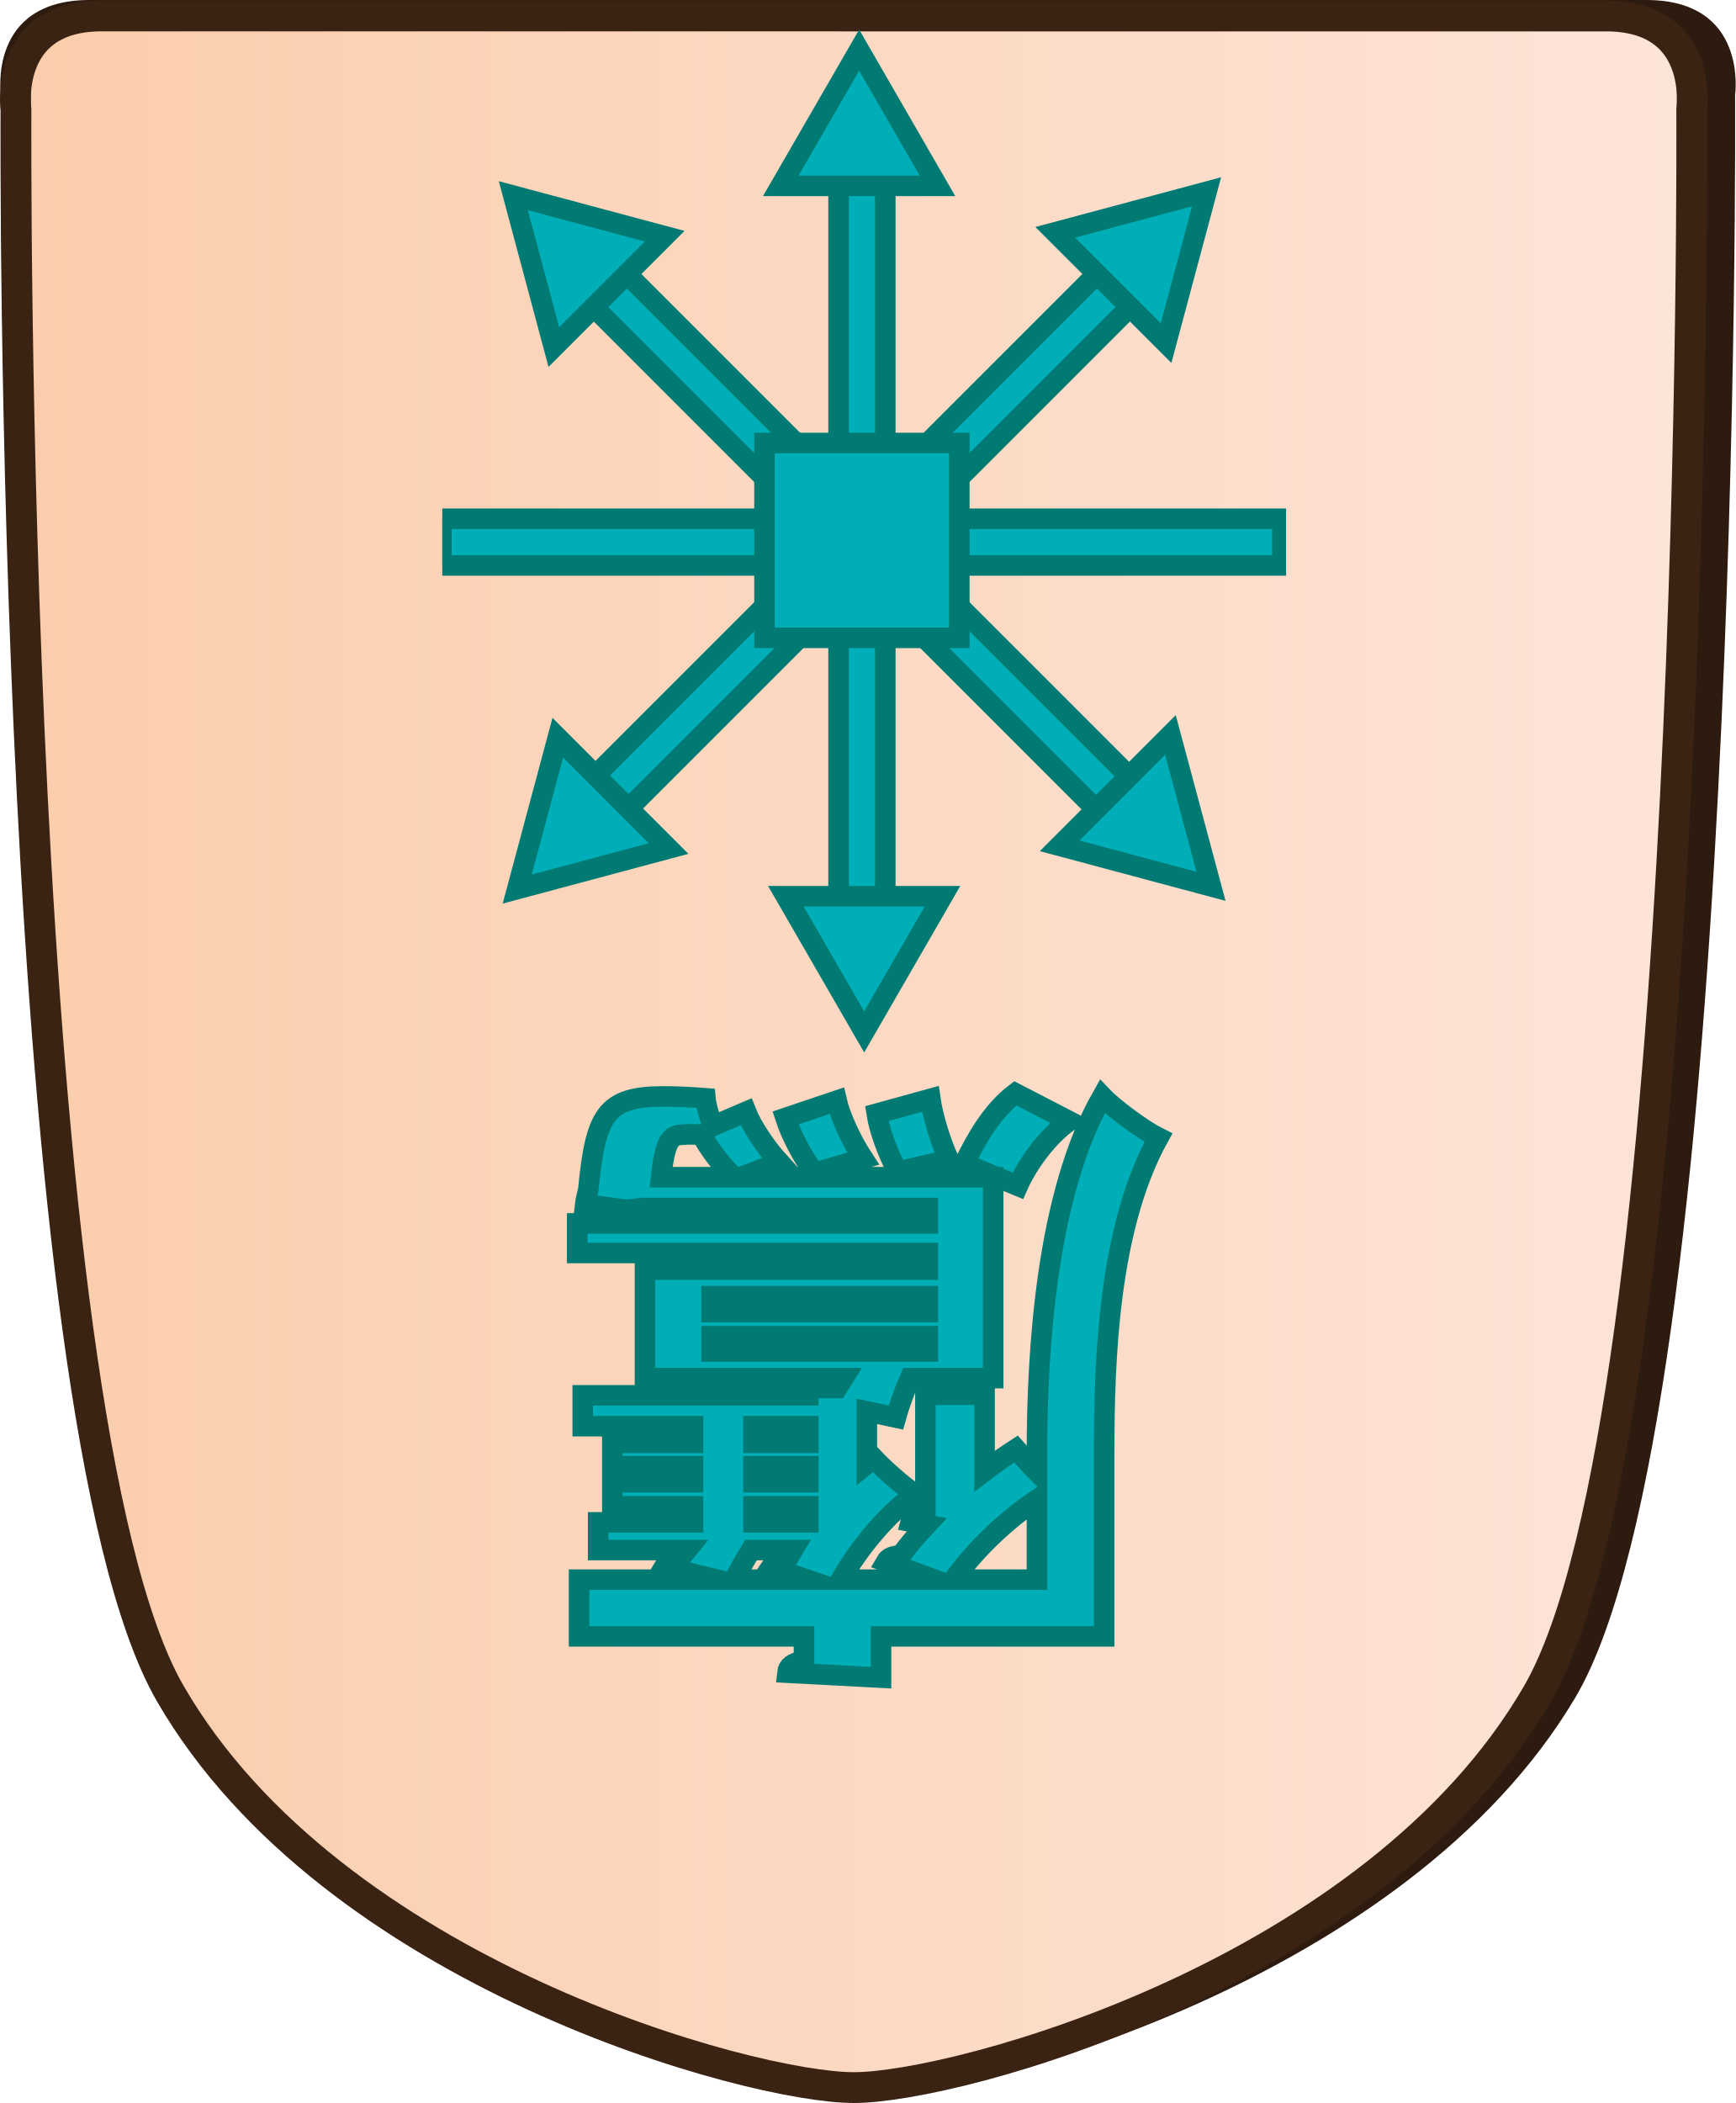
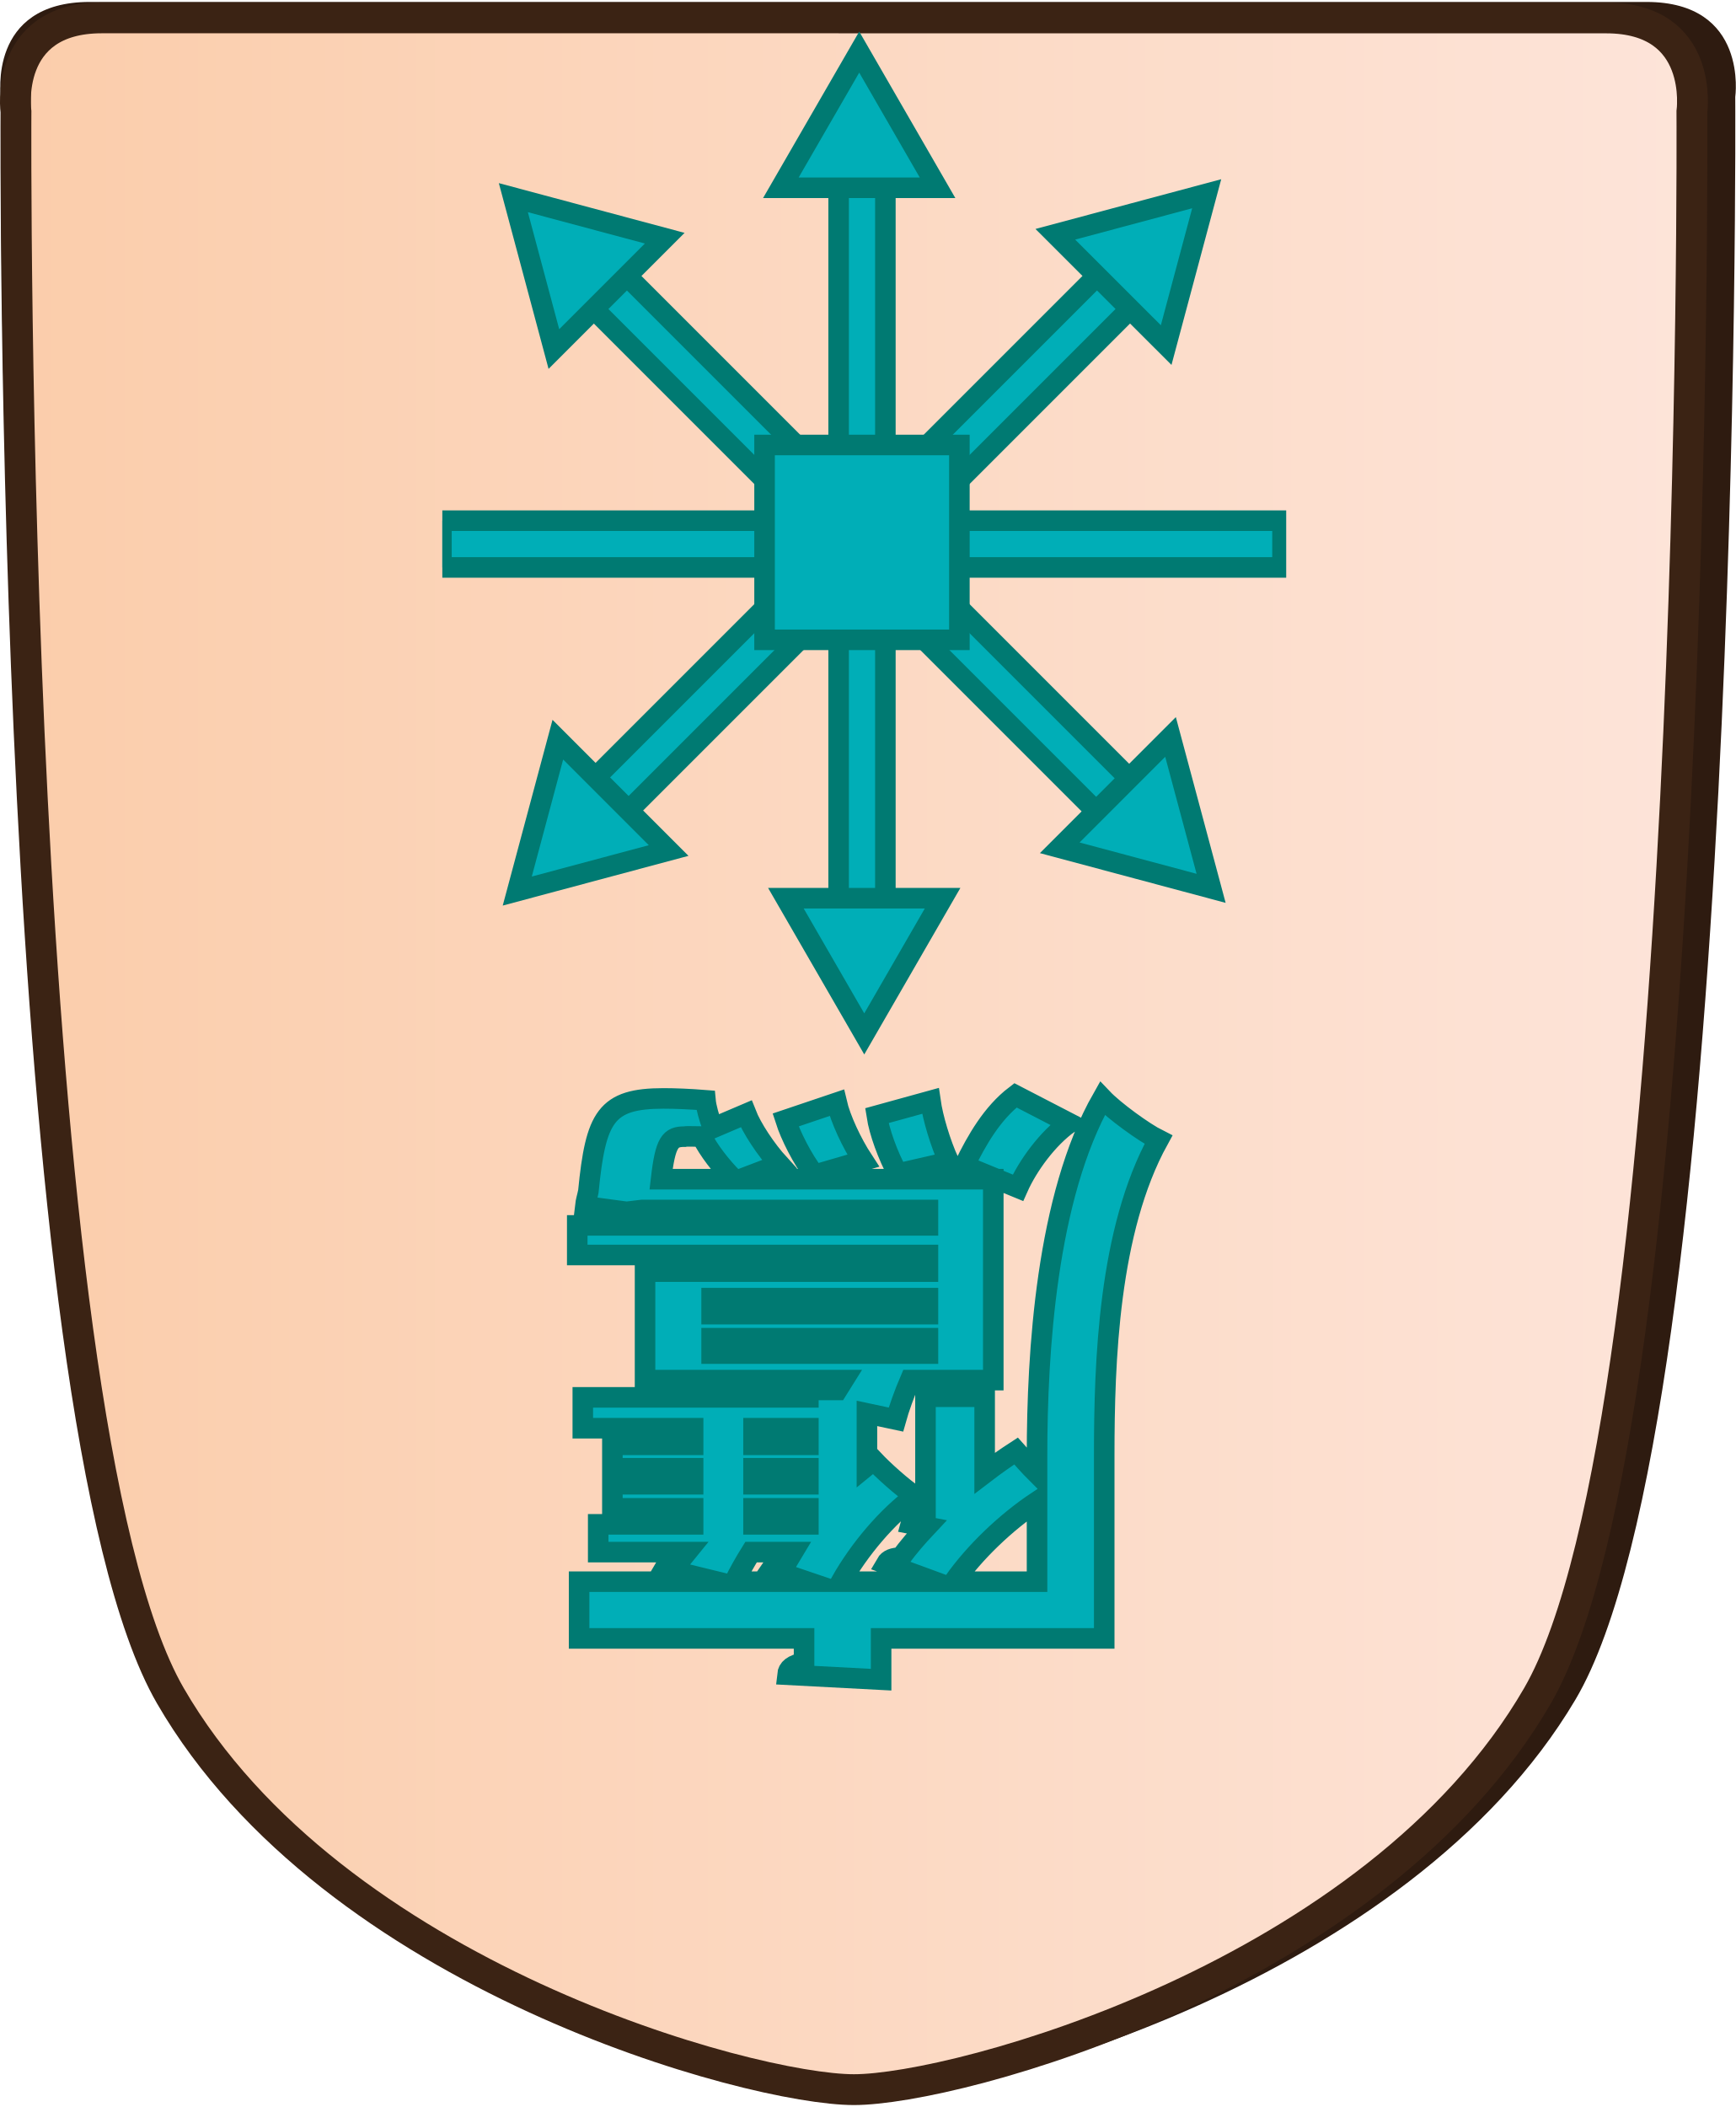
- <svg xmlns="http://www.w3.org/2000/svg" id="Layer_2" data-name="Layer 2" viewBox="0 0 337.98 409.43">
+ <svg xmlns="http://www.w3.org/2000/svg" id="Layer_2" data-name="Layer 2" width="337" height="409" viewBox="0 0 337.98 409.43">
  <defs>
    <style>
      .cls-1 {
        clip-path: url(#clippath-1);
      }

      .cls-2 {
        fill: #2e1b10;
      }

      .cls-3 {
        clip-path: url(#clippath);
      }

      .cls-4, .cls-5 {
        fill: none;
      }

      .cls-6 {
        fill: url(#linear-gradient);
      }

      .cls-6, .cls-7, .cls-5 {
        stroke-miterlimit: 10;
      }

      .cls-6, .cls-5 {
        stroke: #3b2314;
        stroke-width: 6px;
      }

      .cls-7 {
        fill: #00aeb7;
        stroke: #007a72;
        stroke-width: 4px;
      }
    </style>
    <clipPath id="clippath">
      <path id="Form_big" data-name="Form big" class="cls-5" d="M166.27,3.1H19.82C.54,3.1,3.11,21.39,3.11,21.39c0,0-1.54,253.78,30.06,308.36,31.6,54.58,113.05,76.68,133.09,76.68s101.49-22.1,133.09-76.68c31.6-54.58,30.06-308.36,30.06-308.36,0,0,2.57-18.28-16.7-18.28H166.27Z" />
    </clipPath>
    <linearGradient id="linear-gradient" x1="9978.6" y1="-1768.51" x2="10305.13" y2="-1768.51" gradientTransform="translate(-9975.6 1965.28)" gradientUnits="userSpaceOnUse">
      <stop offset="0" stop-color="#fbcdab" />
      <stop offset="1" stop-color="#fde4d9" />
    </linearGradient>
    <clipPath id="clippath-1">
      <polygon class="cls-4" points="202.3 23.39 250.42 71.51 250.42 139.57 202.3 187.69 134.24 187.69 86.12 139.57 86.12 71.51 134.24 23.39 202.3 23.39" />
    </clipPath>
  </defs>
  <g id="Main_JAP_copy" data-name="Main JAP copy">
    <g id="north_big_jap_copy_19" data-name="north big jap copy 19">
      <path id="Shadow" class="cls-2" d="M169.02,0H17.45C-2.49,0,.17,18.5,.17,18.5c0,0-1.6,256.77,31.11,311.99,32.7,55.22,116.99,77.58,137.73,77.58s105.03-22.36,137.73-77.58c32.71-55.22,31.11-311.99,31.11-311.99,0,0,2.66-18.5-17.28-18.5H169.02Z" />
      <g>
        <g class="cls-3">
          <rect id="Color_gradient" data-name="Color gradient" class="cls-6" x="3" y="-56.19" width="326.53" height="505.92" />
        </g>
        <path id="Form_big-2" data-name="Form big" class="cls-5" d="M166.27,3.1H19.82C.54,3.1,3.11,21.39,3.11,21.39c0,0-1.54,253.78,30.06,308.36,31.6,54.58,113.05,76.68,133.09,76.68s101.49-22.1,133.09-76.68c31.6-54.58,30.06-308.36,30.06-308.36,0,0,2.57-18.28-16.7-18.28H166.27Z" />
      </g>
      <g id="Pieces_copy_55" data-name="Pieces copy 55">
        <g id="Tenacious_Falcon_copy_28" data-name="Tenacious Falcon copy 28">
          <g id="FALCON_move_copy_26" data-name="FALCON move copy 26">
            <g id="Lines">
              <g class="cls-1">
                <g>
                  <rect class="cls-7" x="163.28" y="-10.24" width="9.1" height="231.58" transform="translate(-25.47 149.6) rotate(-45)" />
                  <rect class="cls-7" x="52.04" y="101" width="231.58" height="9.1" transform="translate(-25.48 149.57) rotate(-45)" />
                  <rect class="cls-7" x="85.95" y="100.99" width="163.75" height="9.1" />
                  <rect class="cls-7" x="163.28" y="23.36" width="9.1" height="164.36" />
                </g>
              </g>
            </g>
            <g id="Arrows_copy_56" data-name="Arrows copy 56">
              <polygon class="cls-7" points="227.9 143.09 235.8 172.56 206.33 164.67 227.9 143.09" />
              <polygon class="cls-7" points="205.47 45.23 234.94 37.34 227.05 66.8 205.47 45.23" />
              <polygon class="cls-7" points="152.03 36.18 167.29 9.76 182.54 36.18 152.03 36.18" />
              <polygon class="cls-7" points="107.84 67.57 99.95 38.1 129.42 45.99 107.84 67.57" />
              <polygon class="cls-7" points="130.18 165.2 100.71 173.09 108.61 143.62 130.18 165.2" />
              <polygon class="cls-7" points="183.52 174.48 168.27 200.9 153.01 174.48 183.52 174.48" />
            </g>
            <rect id="Center" class="cls-7" x="148.86" y="86.25" width="37.93" height="37.93" />
          </g>
          <path class="cls-7" d="M112.39,238.18h68.28v-3h-55.68l-3,.36-8.04-1.08c.12-1.08,.36-1.68,.6-2.88,1.44-14.52,3.36-18.12,14.64-18.12,2.28,0,5.16,.12,8.16,.36,.12,1.32,.72,3.48,1.44,5.4l6.48-2.76c1.08,2.76,3.84,6.96,6.48,9.84l-7.56,2.88h49.2v39.12h-16.2c-1.08,2.52-2.16,5.52-2.76,7.68l-5.64-1.2v10.2l1.32-1.08c1.8,1.92,5.64,5.4,8.04,6.96-5.4,3.96-10.8,10.32-14.4,16.68h18.24l-9.48-3.48c.48-.84,1.44-1.2,2.88-1.2,1.44-2.04,3.24-4.08,5.04-6l-3.12-.6c.24-.96,1.08-1.8,2.88-1.92v-22.8h11.52v14.88c2.04-1.56,4.08-3,6.12-4.32,.96,1.08,2.52,2.88,4.08,4.44v-3.6c0-19.92,1.8-50.28,12.72-69.48,2.28,2.4,8.04,6.6,10.92,8.04-9.72,17.64-10.56,43.2-10.56,61.44v35.64h-43.44v8.04l-18.24-.96c.12-1.2,.96-1.92,3.24-2.4v-4.68h-43.8v-11.04h26.88l-10.32-2.52c.48-.84,1.32-1.32,2.88-1.32l1.56-1.92h-17.28v-5.4h18.48v-3.12h-15.72v-4.68h15.72v-3.12h-15.72v-4.56h15.72v-3.24h-21.48v-6h43.92v-1.44h5.64l1.2-1.92h-38.64v-21.12h55.08v-3.24H112.39v-5.76Zm95.76-19.92c-4.2,3-8.04,8.28-9.96,12.6-9.96-4.08-10.2-4.2-10.44-4.32,2.4-4.92,5.4-10.2,9.96-13.68l10.44,5.4Zm-6.24,89.28v-15.6c-6.12,4.08-12.12,9.84-16.2,15.6h16.2Zm-20.76-93.6c.48,3.36,1.92,8.16,3.6,11.88l-9.96,2.28c-1.92-3.48-3.6-8.16-4.08-11.28l10.44-2.88Zm-42.6,49.2h42.12v-3h-42.12v3Zm42.12-10.8h-42.12v3.12h42.12v-3.12Zm-17.76-38.04c.72,3.12,2.88,7.8,5.16,11.28l-9.48,2.76c-2.4-3.12-4.68-7.68-5.64-10.68l9.96-3.36Zm-16.2,78.96v3.12h10.68v-3.12h-10.68Zm0-7.8v3.12h10.68v-3.12h-10.68Zm0-7.8v3.24h10.68v-3.24h-10.68Zm-.48,24.12c-1.2,1.92-2.4,4.08-3.24,5.76h14.16l-7.08-2.4c.48-.72,1.44-1.2,2.88-.96l1.44-2.4h-8.16Zm-3.36-72.6c-2.52-2.52-4.92-5.64-6.24-8.28-.48,0-2.88-.12-3.36,0-2.76,0-3.72,.96-4.56,8.28h14.16Z" />
        </g>
      </g>
    </g>
  </g>
</svg>
